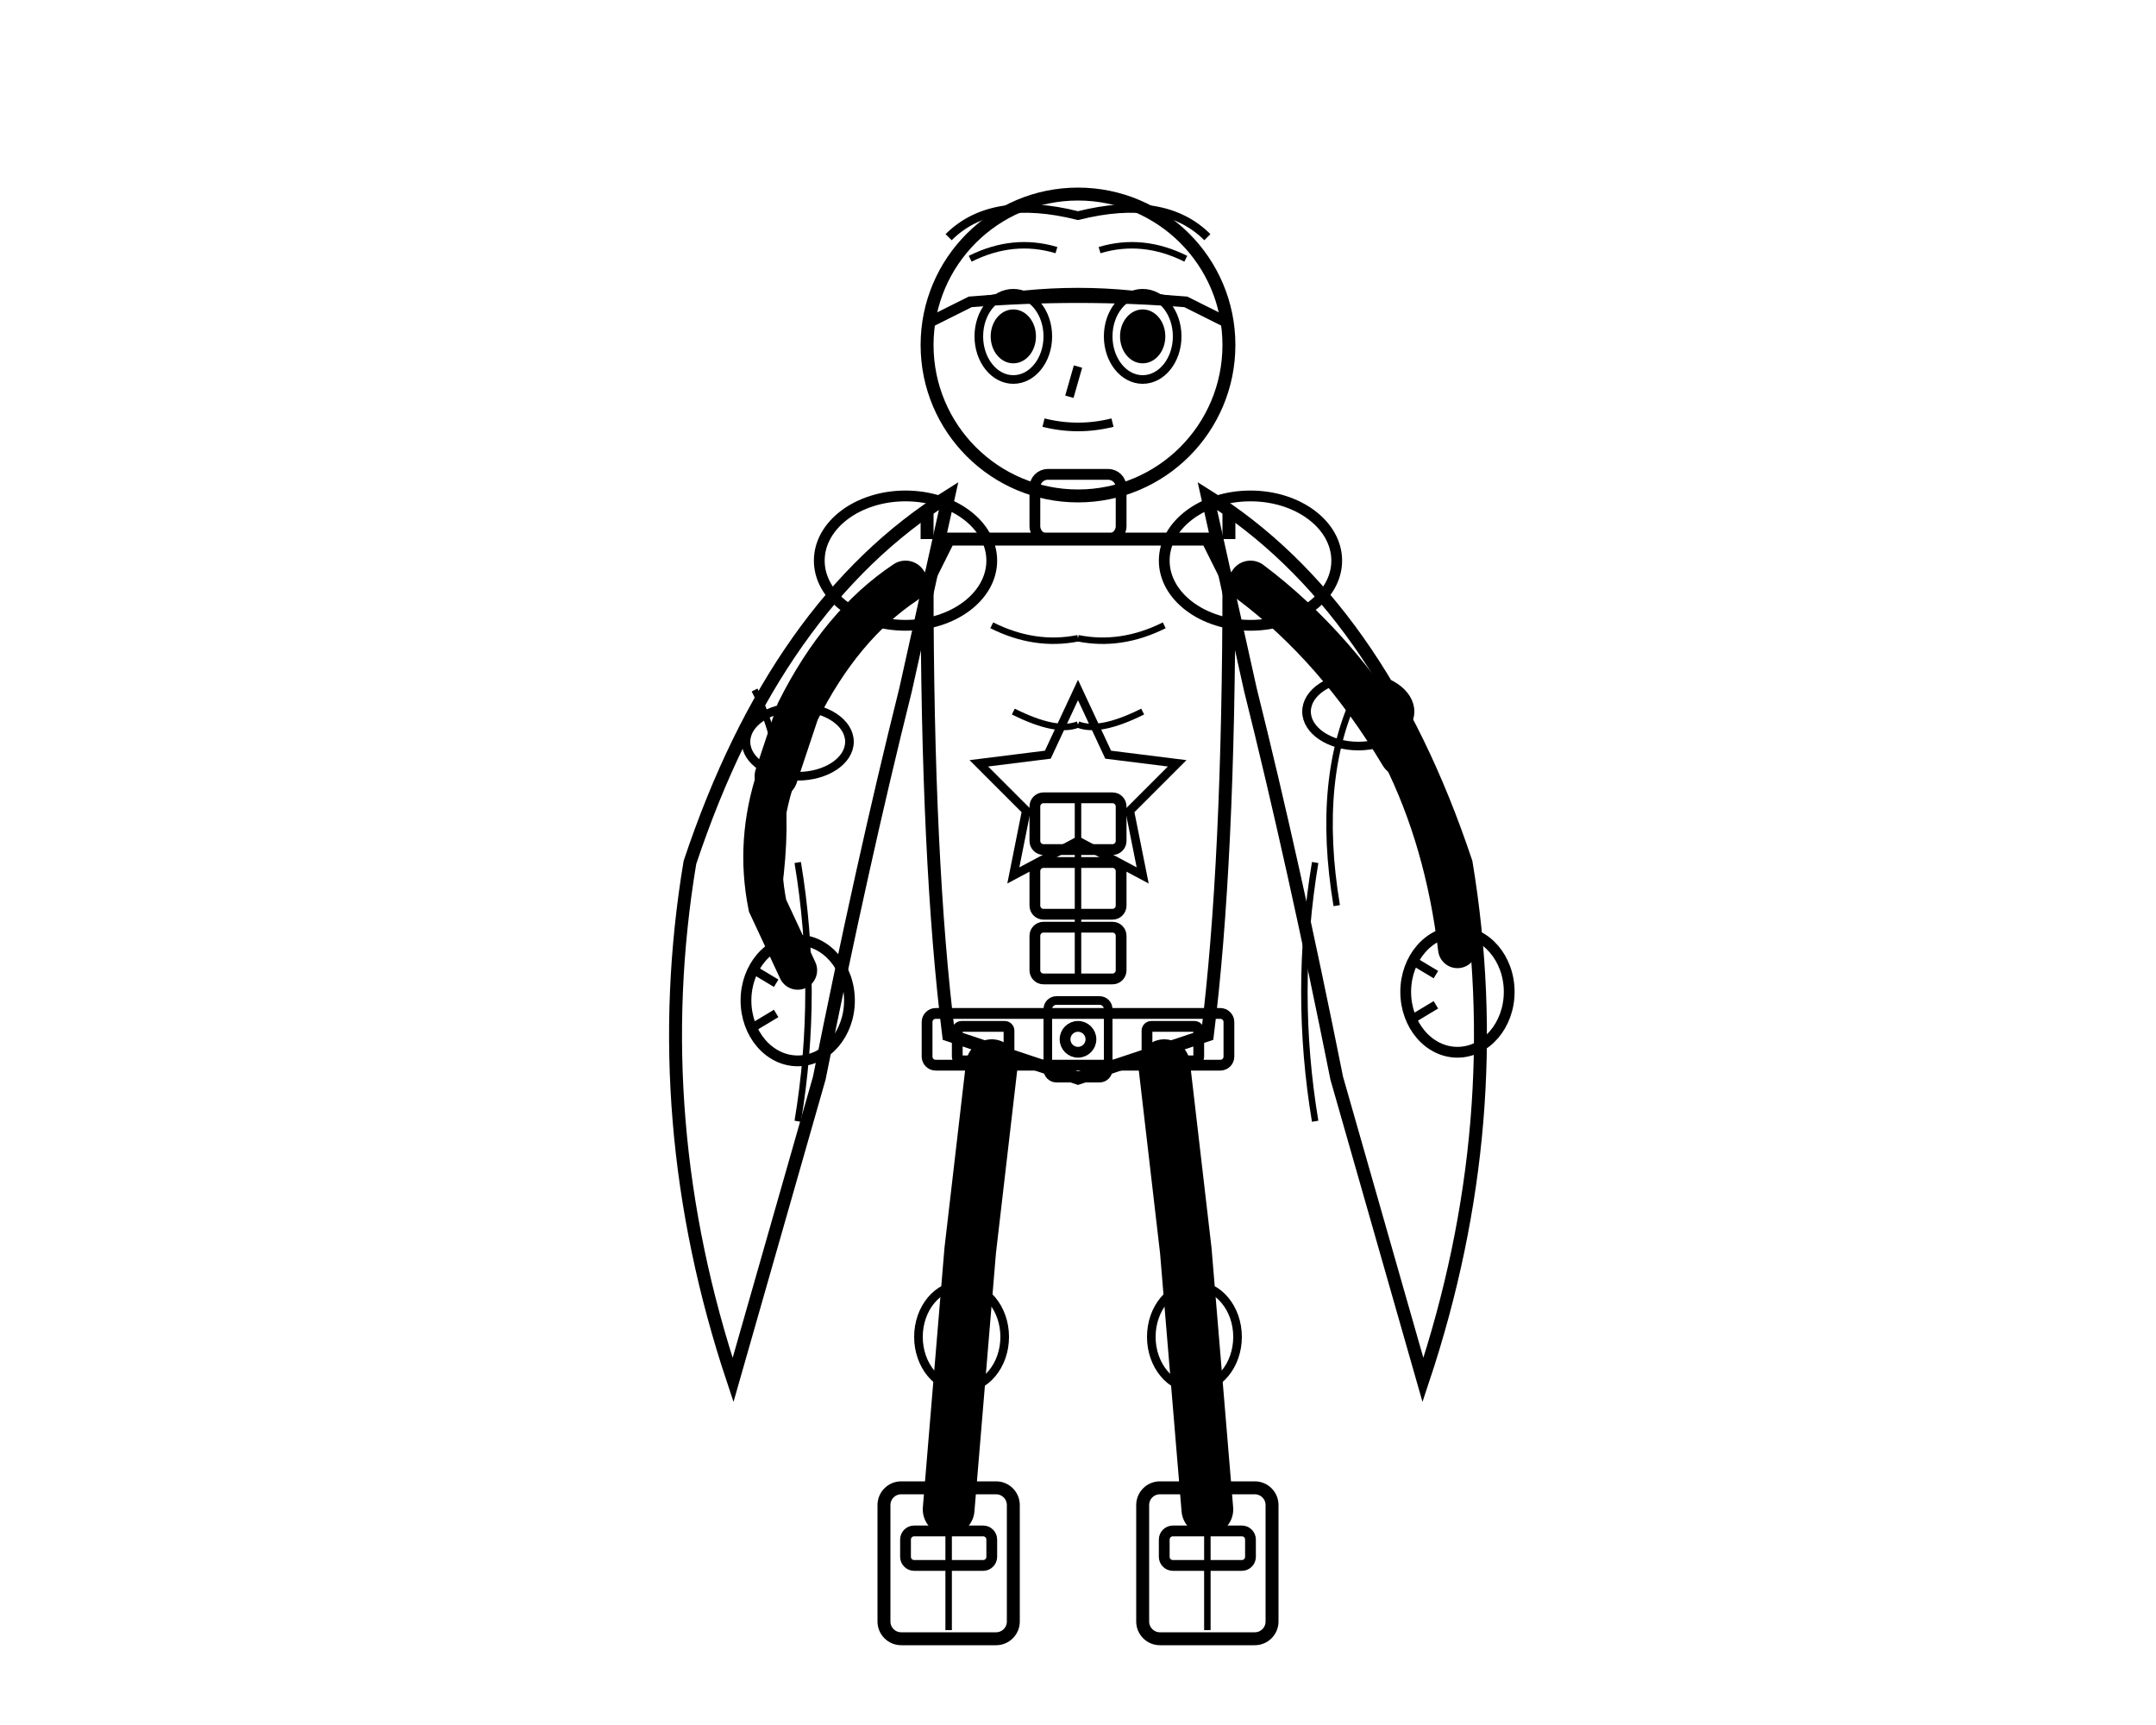
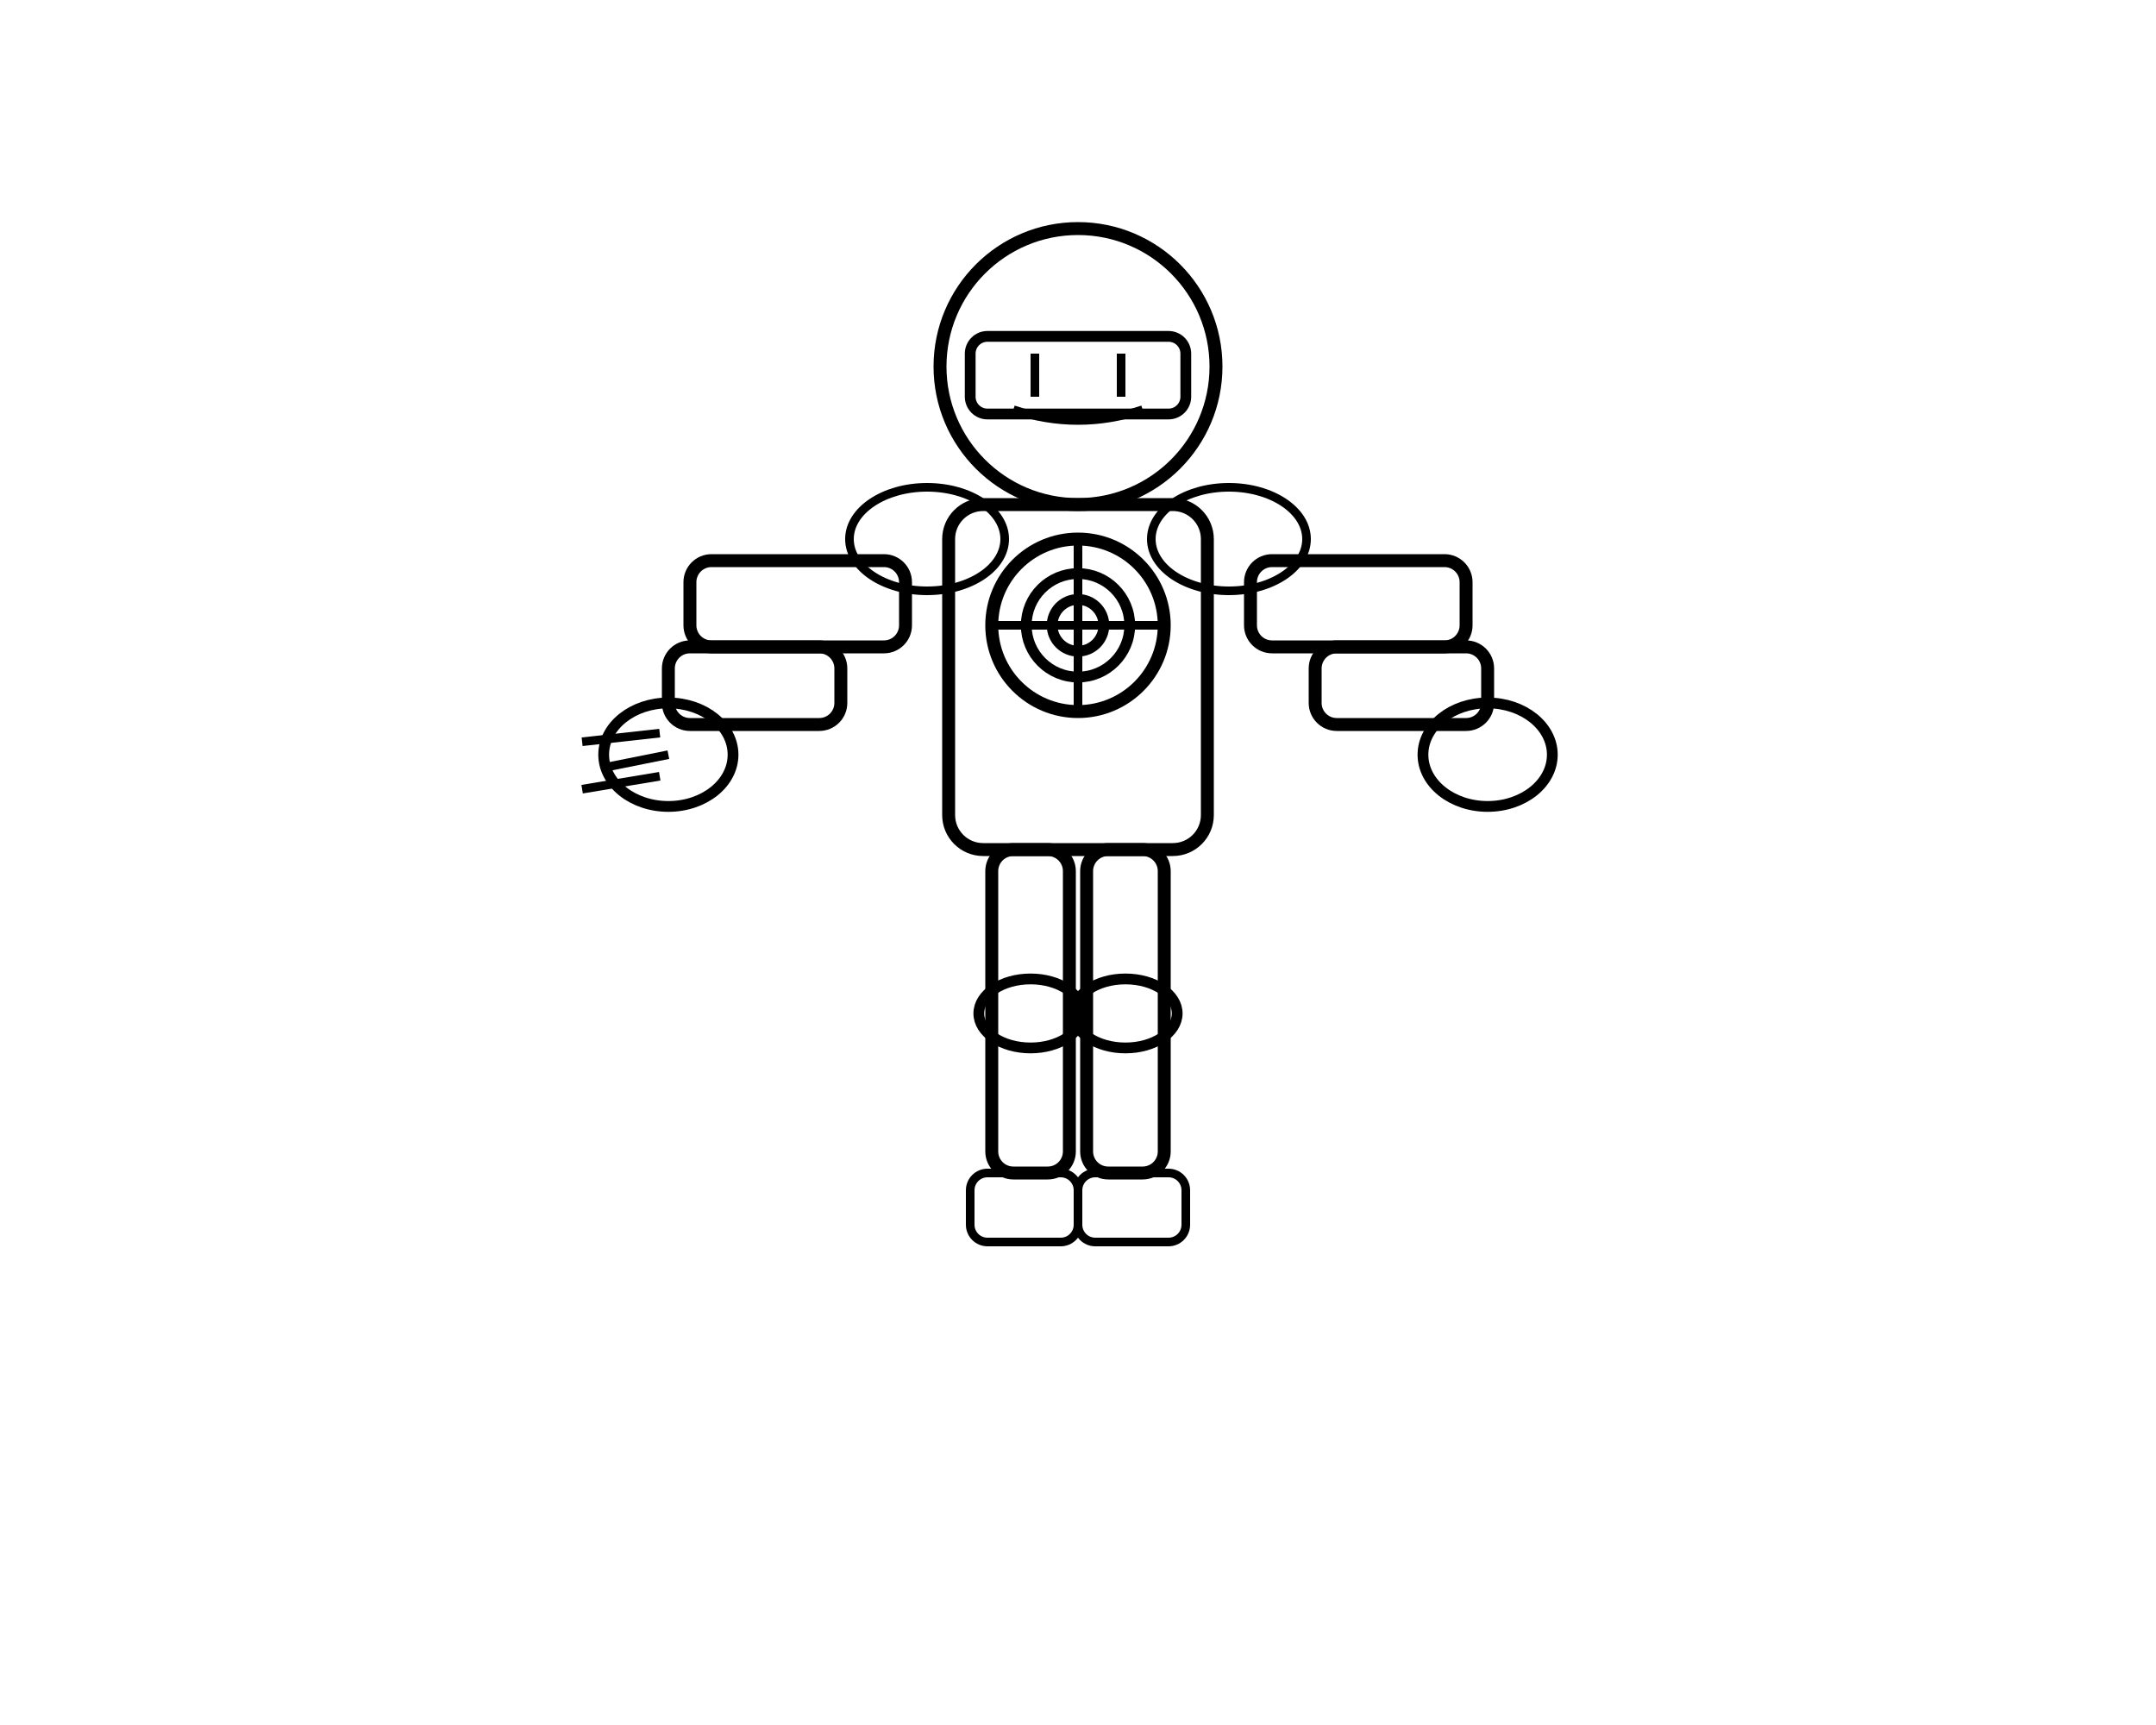
<svg xmlns="http://www.w3.org/2000/svg" viewBox="0 0 500 400" fill="none" stroke="black" stroke-width="2.5">
-   <path d="M 220 115 Q 180 140, 160 200 Q 150 260, 170 320 L 190 250 Q 200 200, 210 160 Z" stroke-width="3" fill="none" />
-   <path d="M 280 115 Q 320 140, 340 200 Q 350 260, 330 320 L 310 250 Q 300 200, 290 160 Z" stroke-width="3" fill="none" />
-   <path d="M 175 160 Q 185 180, 180 210" stroke-width="1.5" />
-   <path d="M 185 200 Q 190 230, 185 260" stroke-width="1.5" />
-   <path d="M 315 160 Q 305 180, 310 210" stroke-width="1.5" />
-   <path d="M 305 200 Q 300 230, 305 260" stroke-width="1.5" />
-   <circle cx="250" cy="80" r="35" stroke-width="3" />
-   <path d="M 220 55 Q 230 45, 250 50 Q 270 45, 280 55" stroke-width="2" />
-   <path d="M 225 60 Q 235 55, 245 58" stroke-width="1.5" />
-   <path d="M 255 58 Q 265 55, 275 60" stroke-width="1.5" />
-   <path d="M 215 75 L 225 70 Q 250 68, 275 70 L 285 75" stroke-width="2.5" />
-   <path d="M 225 70 Q 250 65, 275 70" stroke-width="1.5" />
-   <ellipse cx="235" cy="78" rx="8" ry="10" stroke-width="2" />
-   <ellipse cx="235" cy="78" rx="4" ry="5" fill="black" />
-   <ellipse cx="265" cy="78" rx="8" ry="10" stroke-width="2" />
-   <ellipse cx="265" cy="78" rx="4" ry="5" fill="black" />
-   <path d="M 250 85 L 248 92" stroke-width="2" />
-   <path d="M 242 98 Q 250 100, 258 98" stroke-width="2" />
-   <rect x="240" y="110" width="20" height="15" rx="3" />
-   <ellipse cx="210" cy="130" rx="20" ry="15" stroke-width="2.5" />
-   <ellipse cx="290" cy="130" rx="20" ry="15" stroke-width="2.5" />
-   <path d="M 220 125 L 215 135 Q 215 200, 220 240 L 250 250 L 280 240 Q 285 200, 285 135 L 280 125 Z" stroke-width="3" />
-   <path d="M 250 160 L 257 175 L 273 177 L 262 188 L 265 203 L 250 195 L 235 203 L 238 188 L 227 177 L 243 175 Z" stroke-width="2" fill="none" />
-   <path d="M 230 145 Q 240 150, 250 148" stroke-width="1.5" />
-   <path d="M 250 148 Q 260 150, 270 145" stroke-width="1.5" />
-   <path d="M 235 165 Q 245 170, 250 168" stroke-width="1.5" />
-   <path d="M 250 168 Q 255 170, 265 165" stroke-width="1.5" />
-   <rect x="240" y="185" width="20" height="12" rx="2" />
-   <rect x="240" y="200" width="20" height="12" rx="2" />
-   <rect x="240" y="215" width="20" height="12" rx="2" />
-   <line x1="250" y1="185" x2="250" y2="227" stroke-width="1.5" />
-   <rect x="215" y="235" width="70" height="12" rx="2" stroke-width="2.5" />
-   <rect x="243" y="232" width="14" height="18" rx="2" stroke-width="2" />
-   <circle cx="250" cy="241" r="3" />
-   <path d="M 210 135 Q 195 145, 185 165 L 180 180" stroke-width="10" stroke-linecap="round" />
-   <ellipse cx="185" cy="172" rx="12" ry="8" stroke-width="2" />
-   <path d="M 180 180 Q 175 195, 178 210 L 185 225" stroke-width="9" stroke-linecap="round" />
-   <path d="M 290 135 Q 310 150, 325 175" stroke-width="10" stroke-linecap="round" />
-   <ellipse cx="315" cy="165" rx="12" ry="8" stroke-width="2" />
-   <path d="M 325 175 Q 335 195, 338 220" stroke-width="9" stroke-linecap="round" />
-   <ellipse cx="185" cy="232" rx="12" ry="14" stroke-width="2.5" />
-   <line x1="180" y1="228" x2="175" y2="225" stroke-width="2" />
-   <line x1="180" y1="235" x2="175" y2="238" stroke-width="2" />
-   <ellipse cx="338" cy="230" rx="12" ry="14" stroke-width="2.5" />
-   <line x1="333" y1="226" x2="328" y2="223" stroke-width="2" />
-   <line x1="333" y1="233" x2="328" y2="236" stroke-width="2" />
-   <rect x="222" y="238" width="12" height="8" rx="1" />
-   <rect x="266" y="238" width="12" height="8" rx="1" />
-   <path d="M 230 247 L 225 290 L 220 350" stroke-width="12" stroke-linecap="round" />
-   <path d="M 270 247 L 275 290 L 280 350" stroke-width="12" stroke-linecap="round" />
-   <ellipse cx="223" cy="310" rx="10" ry="12" stroke-width="2" />
-   <ellipse cx="277" cy="310" rx="10" ry="12" stroke-width="2" />
-   <path d="M 227 270 Q 232 275, 227 285" stroke-width="1.5" />
-   <path d="M 273 270 Q 268 275, 273 285" stroke-width="1.5" />
-   <rect x="205" y="345" width="30" height="35" rx="4" stroke-width="3" />
-   <rect x="265" y="345" width="30" height="35" rx="4" stroke-width="3" />
-   <rect x="210" y="355" width="20" height="8" rx="2" />
-   <rect x="270" y="355" width="20" height="8" rx="2" />
-   <line x1="220" y1="348" x2="220" y2="378" stroke-width="1.5" />
-   <line x1="280" y1="348" x2="280" y2="378" stroke-width="1.5" />
-   <line x1="215" y1="118" x2="215" y2="125" stroke-width="3" />
-   <line x1="285" y1="118" x2="285" y2="125" stroke-width="3" />
+   <circle cx="250" cy="85" r="32" stroke-width="3" />
+   <rect x="225" y="78" width="50" height="18" rx="4" />
+   <line x1="240" y1="82" x2="240" y2="92" stroke-width="2" />
+   <line x1="260" y1="82" x2="260" y2="92" stroke-width="2" />
+   <path d="M 235 95 Q 250 100, 265 95" stroke-width="2" />
+   <rect x="220" y="117" width="60" height="80" rx="8" stroke-width="3" />
+   <circle cx="250" cy="145" r="20" stroke-width="3" />
+   <circle cx="250" cy="145" r="12" />
+   <circle cx="250" cy="145" r="6" />
+   <path d="M 250 125 L 250 165" stroke-width="2" />
+   <path d="M 230 145 L 270 145" stroke-width="2" />
+   <ellipse cx="215" cy="125" rx="18" ry="12" stroke-width="2" />
+   <ellipse cx="285" cy="125" rx="18" ry="12" stroke-width="2" />
+   <rect x="160" y="130" width="50" height="20" rx="5" stroke-width="3" />
+   <rect x="155" y="150" width="40" height="18" rx="5" stroke-width="3" />
+   <ellipse cx="155" cy="175" rx="15" ry="12" />
+   <rect x="290" y="130" width="50" height="20" rx="5" stroke-width="3" />
+   <rect x="305" y="150" width="40" height="18" rx="5" stroke-width="3" />
+   <ellipse cx="345" cy="175" rx="15" ry="12" />
+   <path d="M 155 175 L 140 178" stroke-width="2" />
+   <path d="M 153 170 L 135 172" stroke-width="2" />
+   <path d="M 153 180 L 135 183" stroke-width="2" />
+   <rect x="230" y="197" width="18" height="75" rx="5" stroke-width="3" />
+   <rect x="252" y="197" width="18" height="75" rx="5" stroke-width="3" />
+   <ellipse cx="239" cy="235" rx="12" ry="8" />
+   <ellipse cx="261" cy="235" rx="12" ry="8" />
+   <rect x="225" y="272" width="25" height="16" rx="4" stroke-width="2" />
+   <rect x="250" y="272" width="25" height="16" rx="4" stroke-width="2" />
</svg>
